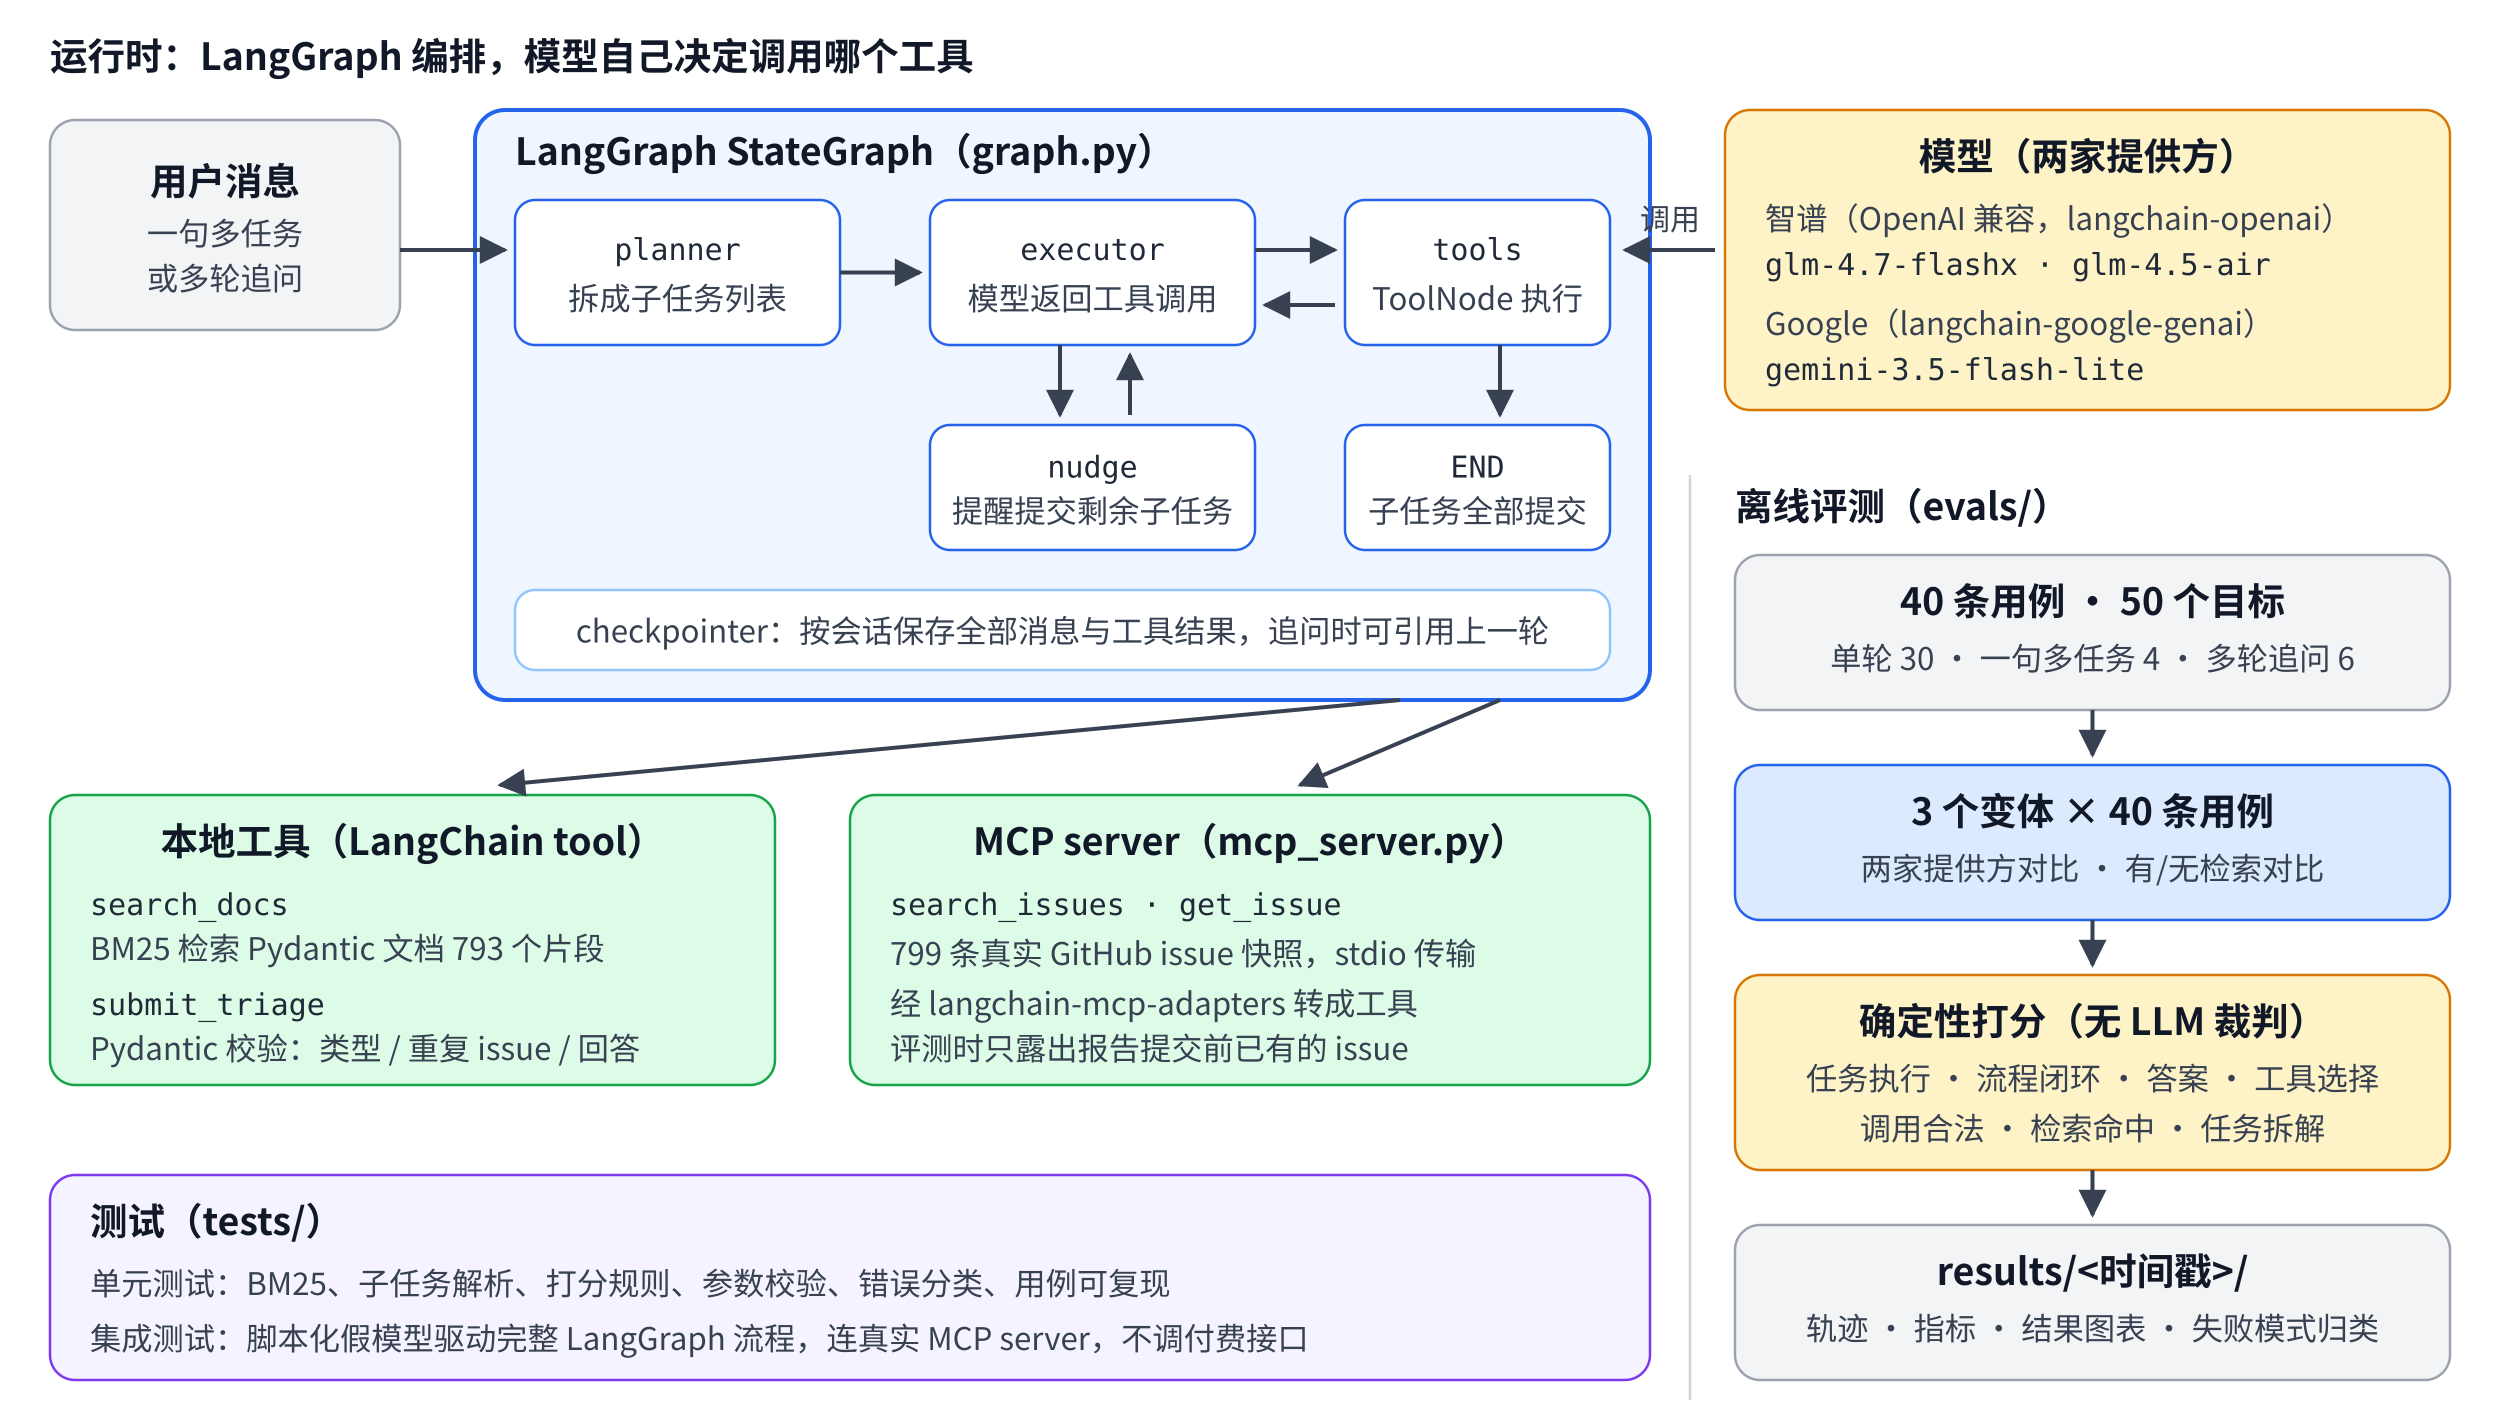
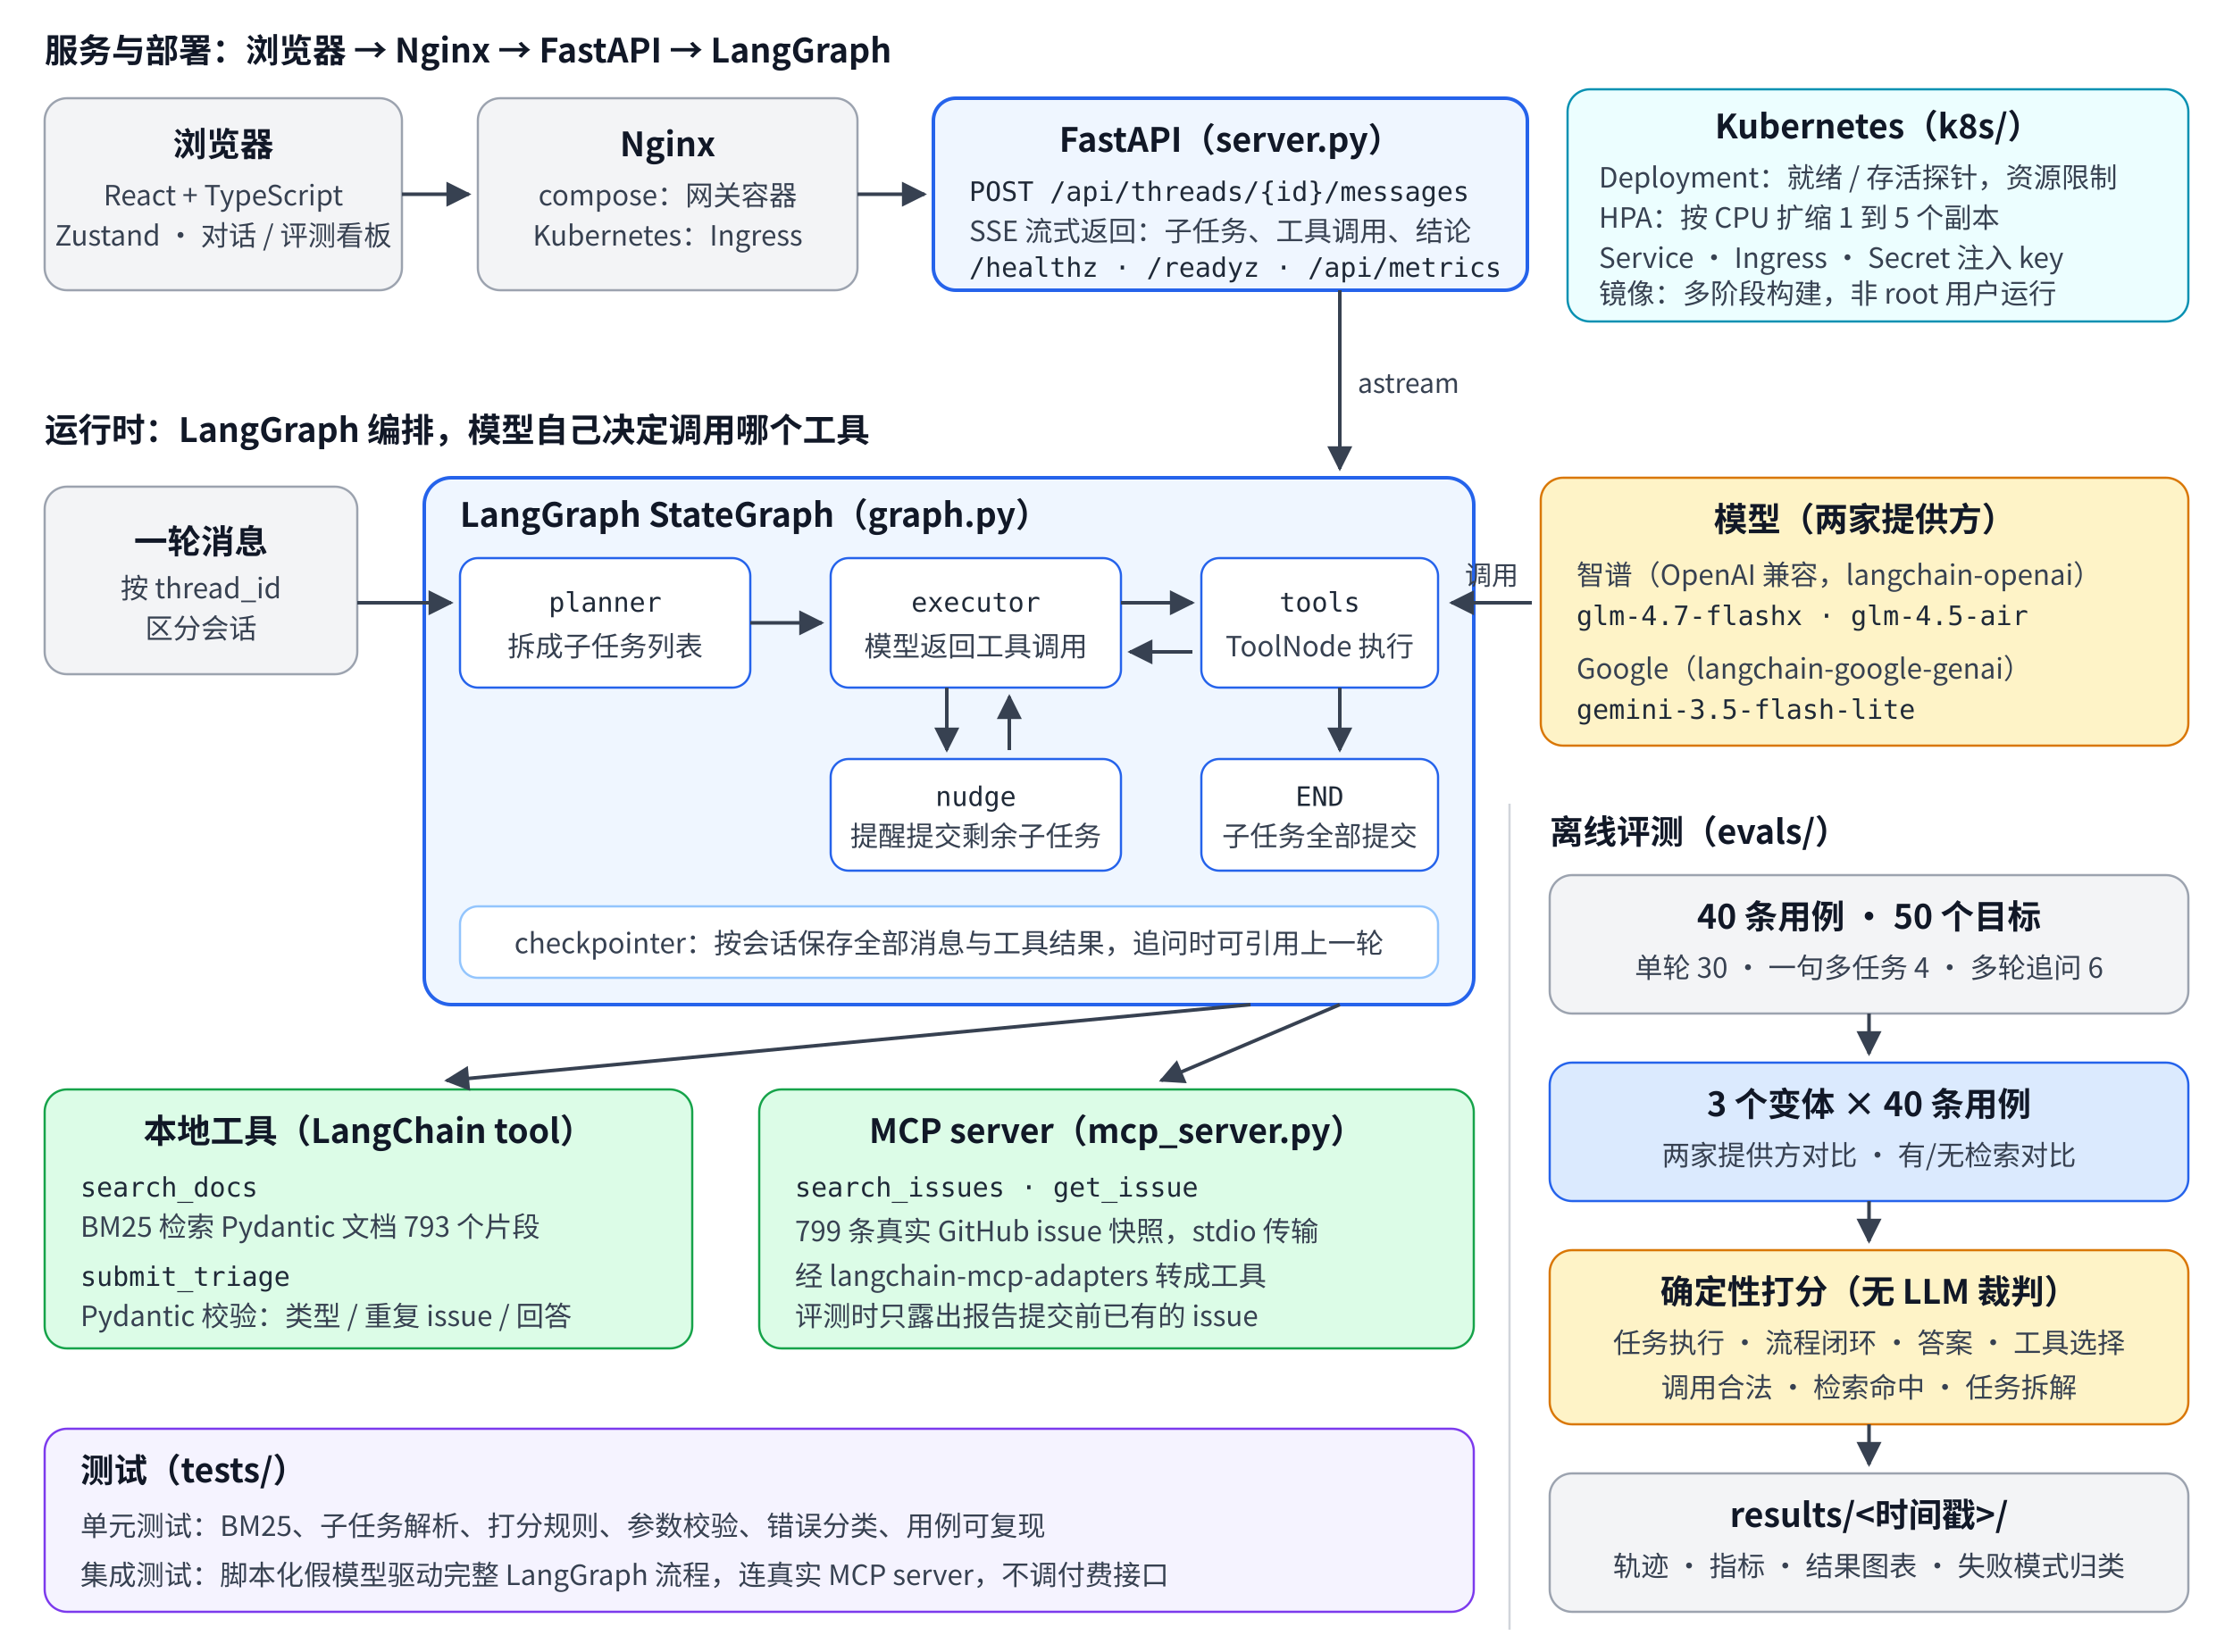
- <svg xmlns="http://www.w3.org/2000/svg" viewBox="0 0 1000 570" width="1000" height="570" role="img" aria-label="triage-agent 架构：LangGraph 编排的规划、执行、工具三类节点，本地工具与 MCP 工具，两家模型提供方，以及离线评测流程">
+ <svg xmlns="http://www.w3.org/2000/svg" viewBox="0 0 1000 740" width="1000" height="740" role="img" aria-label="triage-agent 架构：浏览器经 Nginx 网关访问 FastAPI，FastAPI 以 SSE 流式返回 LangGraph 的运行过程；LangGraph 编排的规划、执行、工具三类节点，本地工具与 MCP 工具，两家模型提供方，以及离线评测流程">
  <defs>
    <marker id="a" viewBox="0 0 10 10" refX="9" refY="5" markerWidth="7" markerHeight="7" orient="auto-start-reverse">
      <path d="M0,0 L10,5 L0,10 z" fill="#374151" />
    </marker>
    <style>
      text { font-family: "PingFang SC", "Noto Sans CJK SC", "Microsoft YaHei", sans-serif; fill: #111827; }
      .h { font-size: 15px; font-weight: 600; }
      .s { font-size: 12.5px; fill: #374151; }
      .m { font-family: Menlo, Consolas, monospace; font-size: 12px; fill: #1f2937; }
      .lbl { font-size: 12px; fill: #374151; }
      .line { stroke: #374151; stroke-width: 1.6; fill: none; marker-end: url(#a); }
    </style>
  </defs>
-   <rect width="1000" height="570" fill="#ffffff" />
-   <text x="20" y="28" class="h">运行时：LangGraph 编排，模型自己决定调用哪个工具</text>
-   <rect x="20" y="48" width="140" height="84" rx="10" fill="#f3f4f6" stroke="#9ca3af" />
-   <text x="90" y="78" text-anchor="middle" class="h">用户消息</text>
-   <text x="90" y="98" text-anchor="middle" class="s">一句多任务</text>
-   <text x="90" y="116" text-anchor="middle" class="s">或多轮追问</text>
-   <rect x="190" y="44" width="470" height="236" rx="12" fill="#eff6ff" stroke="#2563eb" stroke-width="1.6" />
-   <text x="206" y="66" class="h">LangGraph StateGraph（graph.py）</text>
-   <rect x="206" y="80" width="130" height="58" rx="8" fill="#ffffff" stroke="#2563eb" />
-   <text x="271" y="104" text-anchor="middle" class="m">planner</text>
-   <text x="271" y="124" text-anchor="middle" class="s">拆成子任务列表</text>
-   <rect x="372" y="80" width="130" height="58" rx="8" fill="#ffffff" stroke="#2563eb" />
-   <text x="437" y="104" text-anchor="middle" class="m">executor</text>
-   <text x="437" y="124" text-anchor="middle" class="s">模型返回工具调用</text>
-   <rect x="538" y="80" width="106" height="58" rx="8" fill="#ffffff" stroke="#2563eb" />
-   <text x="591" y="104" text-anchor="middle" class="m">tools</text>
-   <text x="591" y="124" text-anchor="middle" class="s">ToolNode 执行</text>
-   <rect x="372" y="170" width="130" height="50" rx="8" fill="#ffffff" stroke="#2563eb" />
-   <text x="437" y="191" text-anchor="middle" class="m">nudge</text>
-   <text x="437" y="209" text-anchor="middle" class="s">提醒提交剩余子任务</text>
-   <rect x="538" y="170" width="106" height="50" rx="8" fill="#ffffff" stroke="#2563eb" />
-   <text x="591" y="191" text-anchor="middle" class="m">END</text>
-   <text x="591" y="209" text-anchor="middle" class="s">子任务全部提交</text>
-   <path d="M160,100 H202" class="line" />
-   <path d="M336,109 H368" class="line" />
-   <path d="M502,100 H534" class="line" />
-   <path d="M534,122 H506" class="line" />
-   <path d="M424,138 V166" class="line" />
-   <path d="M452,166 V142" class="line" />
-   <path d="M600,138 V166" class="line" />
-   <rect x="206" y="236" width="438" height="32" rx="8" fill="#ffffff" stroke="#93c5fd" />
-   <text x="425" y="257" text-anchor="middle" class="s">checkpointer：按会话保存全部消息与工具结果，追问时可引用上一轮</text>
-   <rect x="690" y="44" width="290" height="120" rx="10" fill="#fef3c7" stroke="#d97706" />
-   <text x="835" y="68" text-anchor="middle" class="h">模型（两家提供方）</text>
-   <text x="706" y="92" class="s">智谱（OpenAI 兼容，langchain-openai）</text>
-   <text x="706" y="110" class="m">glm-4.7-flashx · glm-4.5-air</text>
-   <text x="706" y="134" class="s">Google（langchain-google-genai）</text>
-   <text x="706" y="152" class="m">gemini-3.5-flash-lite</text>
-   <path d="M686,100 H650" class="line" />
-   <text x="668" y="92" text-anchor="middle" class="lbl">调用</text>
-   <rect x="20" y="318" width="290" height="116" rx="10" fill="#dcfce7" stroke="#16a34a" />
-   <text x="165" y="342" text-anchor="middle" class="h">本地工具（LangChain tool）</text>
-   <text x="36" y="366" class="m">search_docs</text>
-   <text x="36" y="384" class="s">BM25 检索 Pydantic 文档 793 个片段</text>
-   <text x="36" y="406" class="m">submit_triage</text>
-   <text x="36" y="424" class="s">Pydantic 校验：类型 / 重复 issue / 回答</text>
-   <rect x="340" y="318" width="320" height="116" rx="10" fill="#dcfce7" stroke="#16a34a" />
-   <text x="500" y="342" text-anchor="middle" class="h">MCP server（mcp_server.py）</text>
-   <text x="356" y="366" class="m">search_issues · get_issue</text>
-   <text x="356" y="386" class="s">799 条真实 GitHub issue 快照，stdio 传输</text>
-   <text x="356" y="406" class="s">经 langchain-mcp-adapters 转成工具</text>
-   <text x="356" y="424" class="s">评测时只露出报告提交前已有的 issue</text>
-   <path d="M560,280 L200,314" class="line" />
-   <path d="M600,280 L520,314" class="line" />
-   <line x1="676" y1="190" x2="676" y2="560" stroke="#d1d5db" stroke-width="1" />
-   <text x="694" y="208" class="h">离线评测（evals/）</text>
-   <rect x="694" y="222" width="286" height="62" rx="10" fill="#f3f4f6" stroke="#9ca3af" />
-   <text x="837" y="246" text-anchor="middle" class="h">40 条用例 · 50 个目标</text>
-   <text x="837" y="268" text-anchor="middle" class="s">单轮 30 · 一句多任务 4 · 多轮追问 6</text>
-   <rect x="694" y="306" width="286" height="62" rx="10" fill="#dbeafe" stroke="#2563eb" />
-   <text x="837" y="330" text-anchor="middle" class="h">3 个变体 × 40 条用例</text>
-   <text x="837" y="352" text-anchor="middle" class="s">两家提供方对比 · 有/无检索对比</text>
-   <rect x="694" y="390" width="286" height="78" rx="10" fill="#fef3c7" stroke="#d97706" />
-   <text x="837" y="414" text-anchor="middle" class="h">确定性打分（无 LLM 裁判）</text>
-   <text x="837" y="436" text-anchor="middle" class="s">任务执行 · 流程闭环 · 答案 · 工具选择</text>
-   <text x="837" y="456" text-anchor="middle" class="s">调用合法 · 检索命中 · 任务拆解</text>
-   <rect x="694" y="490" width="286" height="62" rx="10" fill="#f3f4f6" stroke="#9ca3af" />
-   <text x="837" y="514" text-anchor="middle" class="h">results/&lt;时间戳&gt;/</text>
-   <text x="837" y="536" text-anchor="middle" class="s">轨迹 · 指标 · 结果图表 · 失败模式归类</text>
-   <path d="M837,284 V302" class="line" />
-   <path d="M837,368 V386" class="line" />
-   <path d="M837,468 V486" class="line" />
-   <rect x="20" y="470" width="640" height="82" rx="10" fill="#f5f3ff" stroke="#7c3aed" />
-   <text x="36" y="494" class="h">测试（tests/）</text>
-   <text x="36" y="518" class="s">单元测试：BM25、子任务解析、打分规则、参数校验、错误分类、用例可复现</text>
-   <text x="36" y="540" class="s">集成测试：脚本化假模型驱动完整 LangGraph 流程，连真实 MCP server，不调付费接口</text>
+   <rect width="1000" height="740" fill="#ffffff" />
+   <text x="20" y="28" class="h">服务与部署：浏览器 → Nginx → FastAPI → LangGraph</text>
+   <rect x="20" y="44" width="160" height="86" rx="10" fill="#f3f4f6" stroke="#9ca3af" />
+   <text x="100" y="70" text-anchor="middle" class="h">浏览器</text>
+   <text x="100" y="92" text-anchor="middle" class="s">React + TypeScript</text>
+   <text x="100" y="110" text-anchor="middle" class="s">Zustand · 对话 / 评测看板</text>
+   <rect x="214" y="44" width="170" height="86" rx="10" fill="#f3f4f6" stroke="#9ca3af" />
+   <text x="299" y="70" text-anchor="middle" class="h">Nginx</text>
+   <text x="299" y="92" text-anchor="middle" class="s">compose：网关容器</text>
+   <text x="299" y="110" text-anchor="middle" class="s">Kubernetes：Ingress</text>
+   <rect x="418" y="44" width="266" height="86" rx="10" fill="#eff6ff" stroke="#2563eb" stroke-width="1.6" />
+   <text x="551" y="68" text-anchor="middle" class="h">FastAPI（server.py）</text>
+   <text x="434" y="90" class="m">POST /api/threads/{id}/messages</text>
+   <text x="434" y="108" class="s">SSE 流式返回：子任务、工具调用、结论</text>
+   <text x="434" y="124" class="m">/healthz · /readyz · /api/metrics</text>
+   <path d="M180,87 H210" class="line" />
+   <path d="M384,87 H414" class="line" />
+   <path d="M600,130 V210" class="line" />
+   <text x="608" y="176" class="lbl">astream</text>
+   <rect x="702" y="40" width="278" height="104" rx="10" fill="#ecfeff" stroke="#0891b2" />
+   <text x="841" y="62" text-anchor="middle" class="h">Kubernetes（k8s/）</text>
+   <text x="716" y="84" class="s">Deployment：就绪 / 存活探针，资源限制</text>
+   <text x="716" y="102" class="s">HPA：按 CPU 扩缩 1 到 5 个副本</text>
+   <text x="716" y="120" class="s">Service · Ingress · Secret 注入 key</text>
+   <text x="716" y="136" class="s">镜像：多阶段构建，非 root 用户运行</text>
+   <g transform="translate(0,170)">
+     <text x="20" y="28" class="h">运行时：LangGraph 编排，模型自己决定调用哪个工具</text>
+     <rect x="20" y="48" width="140" height="84" rx="10" fill="#f3f4f6" stroke="#9ca3af" />
+     <text x="90" y="78" text-anchor="middle" class="h">一轮消息</text>
+     <text x="90" y="98" text-anchor="middle" class="s">按 thread_id</text>
+     <text x="90" y="116" text-anchor="middle" class="s">区分会话</text>
+     <rect x="190" y="44" width="470" height="236" rx="12" fill="#eff6ff" stroke="#2563eb" stroke-width="1.6" />
+     <text x="206" y="66" class="h">LangGraph StateGraph（graph.py）</text>
+     <rect x="206" y="80" width="130" height="58" rx="8" fill="#ffffff" stroke="#2563eb" />
+     <text x="271" y="104" text-anchor="middle" class="m">planner</text>
+     <text x="271" y="124" text-anchor="middle" class="s">拆成子任务列表</text>
+     <rect x="372" y="80" width="130" height="58" rx="8" fill="#ffffff" stroke="#2563eb" />
+     <text x="437" y="104" text-anchor="middle" class="m">executor</text>
+     <text x="437" y="124" text-anchor="middle" class="s">模型返回工具调用</text>
+     <rect x="538" y="80" width="106" height="58" rx="8" fill="#ffffff" stroke="#2563eb" />
+     <text x="591" y="104" text-anchor="middle" class="m">tools</text>
+     <text x="591" y="124" text-anchor="middle" class="s">ToolNode 执行</text>
+     <rect x="372" y="170" width="130" height="50" rx="8" fill="#ffffff" stroke="#2563eb" />
+     <text x="437" y="191" text-anchor="middle" class="m">nudge</text>
+     <text x="437" y="209" text-anchor="middle" class="s">提醒提交剩余子任务</text>
+     <rect x="538" y="170" width="106" height="50" rx="8" fill="#ffffff" stroke="#2563eb" />
+     <text x="591" y="191" text-anchor="middle" class="m">END</text>
+     <text x="591" y="209" text-anchor="middle" class="s">子任务全部提交</text>
+     <path d="M160,100 H202" class="line" />
+     <path d="M336,109 H368" class="line" />
+     <path d="M502,100 H534" class="line" />
+     <path d="M534,122 H506" class="line" />
+     <path d="M424,138 V166" class="line" />
+     <path d="M452,166 V142" class="line" />
+     <path d="M600,138 V166" class="line" />
+     <rect x="206" y="236" width="438" height="32" rx="8" fill="#ffffff" stroke="#93c5fd" />
+     <text x="425" y="257" text-anchor="middle" class="s">checkpointer：按会话保存全部消息与工具结果，追问时可引用上一轮</text>
+     <rect x="690" y="44" width="290" height="120" rx="10" fill="#fef3c7" stroke="#d97706" />
+     <text x="835" y="68" text-anchor="middle" class="h">模型（两家提供方）</text>
+     <text x="706" y="92" class="s">智谱（OpenAI 兼容，langchain-openai）</text>
+     <text x="706" y="110" class="m">glm-4.7-flashx · glm-4.5-air</text>
+     <text x="706" y="134" class="s">Google（langchain-google-genai）</text>
+     <text x="706" y="152" class="m">gemini-3.5-flash-lite</text>
+     <path d="M686,100 H650" class="line" />
+     <text x="668" y="92" text-anchor="middle" class="lbl">调用</text>
+     <rect x="20" y="318" width="290" height="116" rx="10" fill="#dcfce7" stroke="#16a34a" />
+     <text x="165" y="342" text-anchor="middle" class="h">本地工具（LangChain tool）</text>
+     <text x="36" y="366" class="m">search_docs</text>
+     <text x="36" y="384" class="s">BM25 检索 Pydantic 文档 793 个片段</text>
+     <text x="36" y="406" class="m">submit_triage</text>
+     <text x="36" y="424" class="s">Pydantic 校验：类型 / 重复 issue / 回答</text>
+     <rect x="340" y="318" width="320" height="116" rx="10" fill="#dcfce7" stroke="#16a34a" />
+     <text x="500" y="342" text-anchor="middle" class="h">MCP server（mcp_server.py）</text>
+     <text x="356" y="366" class="m">search_issues · get_issue</text>
+     <text x="356" y="386" class="s">799 条真实 GitHub issue 快照，stdio 传输</text>
+     <text x="356" y="406" class="s">经 langchain-mcp-adapters 转成工具</text>
+     <text x="356" y="424" class="s">评测时只露出报告提交前已有的 issue</text>
+     <path d="M560,280 L200,314" class="line" />
+     <path d="M600,280 L520,314" class="line" />
+     <line x1="676" y1="190" x2="676" y2="560" stroke="#d1d5db" stroke-width="1" />
+     <text x="694" y="208" class="h">离线评测（evals/）</text>
+     <rect x="694" y="222" width="286" height="62" rx="10" fill="#f3f4f6" stroke="#9ca3af" />
+     <text x="837" y="246" text-anchor="middle" class="h">40 条用例 · 50 个目标</text>
+     <text x="837" y="268" text-anchor="middle" class="s">单轮 30 · 一句多任务 4 · 多轮追问 6</text>
+     <rect x="694" y="306" width="286" height="62" rx="10" fill="#dbeafe" stroke="#2563eb" />
+     <text x="837" y="330" text-anchor="middle" class="h">3 个变体 × 40 条用例</text>
+     <text x="837" y="352" text-anchor="middle" class="s">两家提供方对比 · 有/无检索对比</text>
+     <rect x="694" y="390" width="286" height="78" rx="10" fill="#fef3c7" stroke="#d97706" />
+     <text x="837" y="414" text-anchor="middle" class="h">确定性打分（无 LLM 裁判）</text>
+     <text x="837" y="436" text-anchor="middle" class="s">任务执行 · 流程闭环 · 答案 · 工具选择</text>
+     <text x="837" y="456" text-anchor="middle" class="s">调用合法 · 检索命中 · 任务拆解</text>
+     <rect x="694" y="490" width="286" height="62" rx="10" fill="#f3f4f6" stroke="#9ca3af" />
+     <text x="837" y="514" text-anchor="middle" class="h">results/&lt;时间戳&gt;/</text>
+     <text x="837" y="536" text-anchor="middle" class="s">轨迹 · 指标 · 结果图表 · 失败模式归类</text>
+     <path d="M837,284 V302" class="line" />
+     <path d="M837,368 V386" class="line" />
+     <path d="M837,468 V486" class="line" />
+     <rect x="20" y="470" width="640" height="82" rx="10" fill="#f5f3ff" stroke="#7c3aed" />
+     <text x="36" y="494" class="h">测试（tests/）</text>
+     <text x="36" y="518" class="s">单元测试：BM25、子任务解析、打分规则、参数校验、错误分类、用例可复现</text>
+     <text x="36" y="540" class="s">集成测试：脚本化假模型驱动完整 LangGraph 流程，连真实 MCP server，不调付费接口</text>
+   </g>
</svg>
